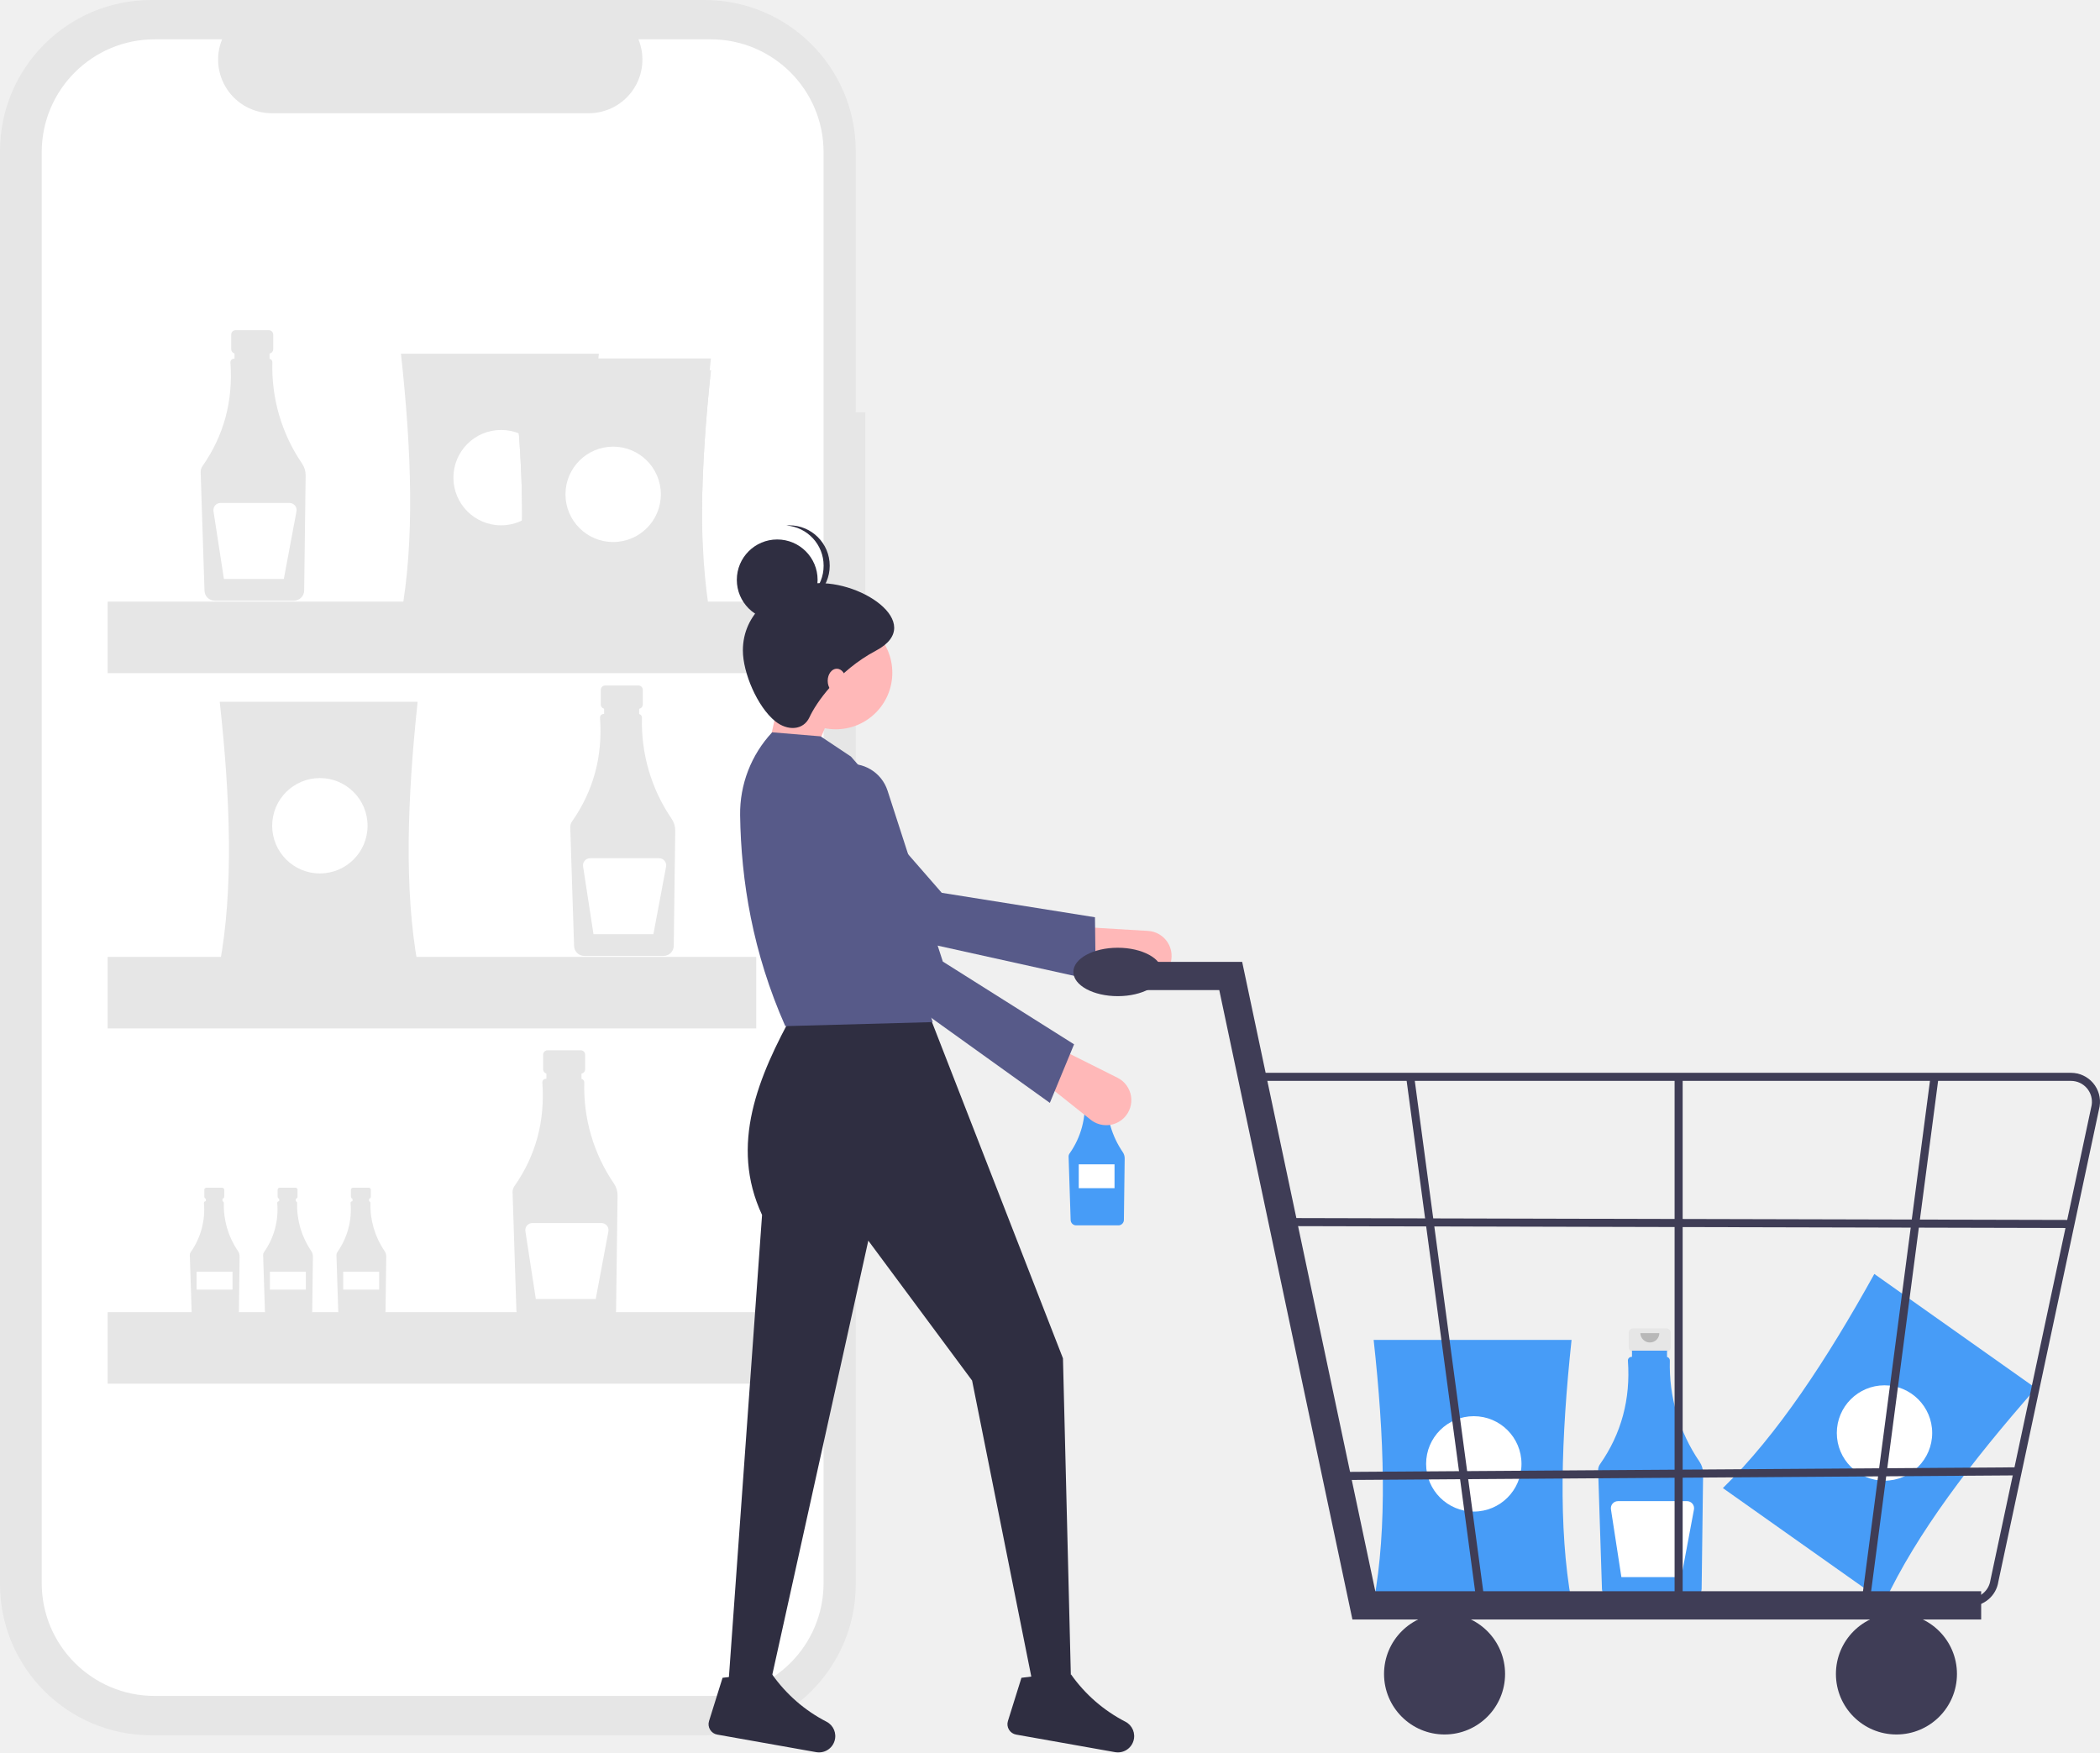
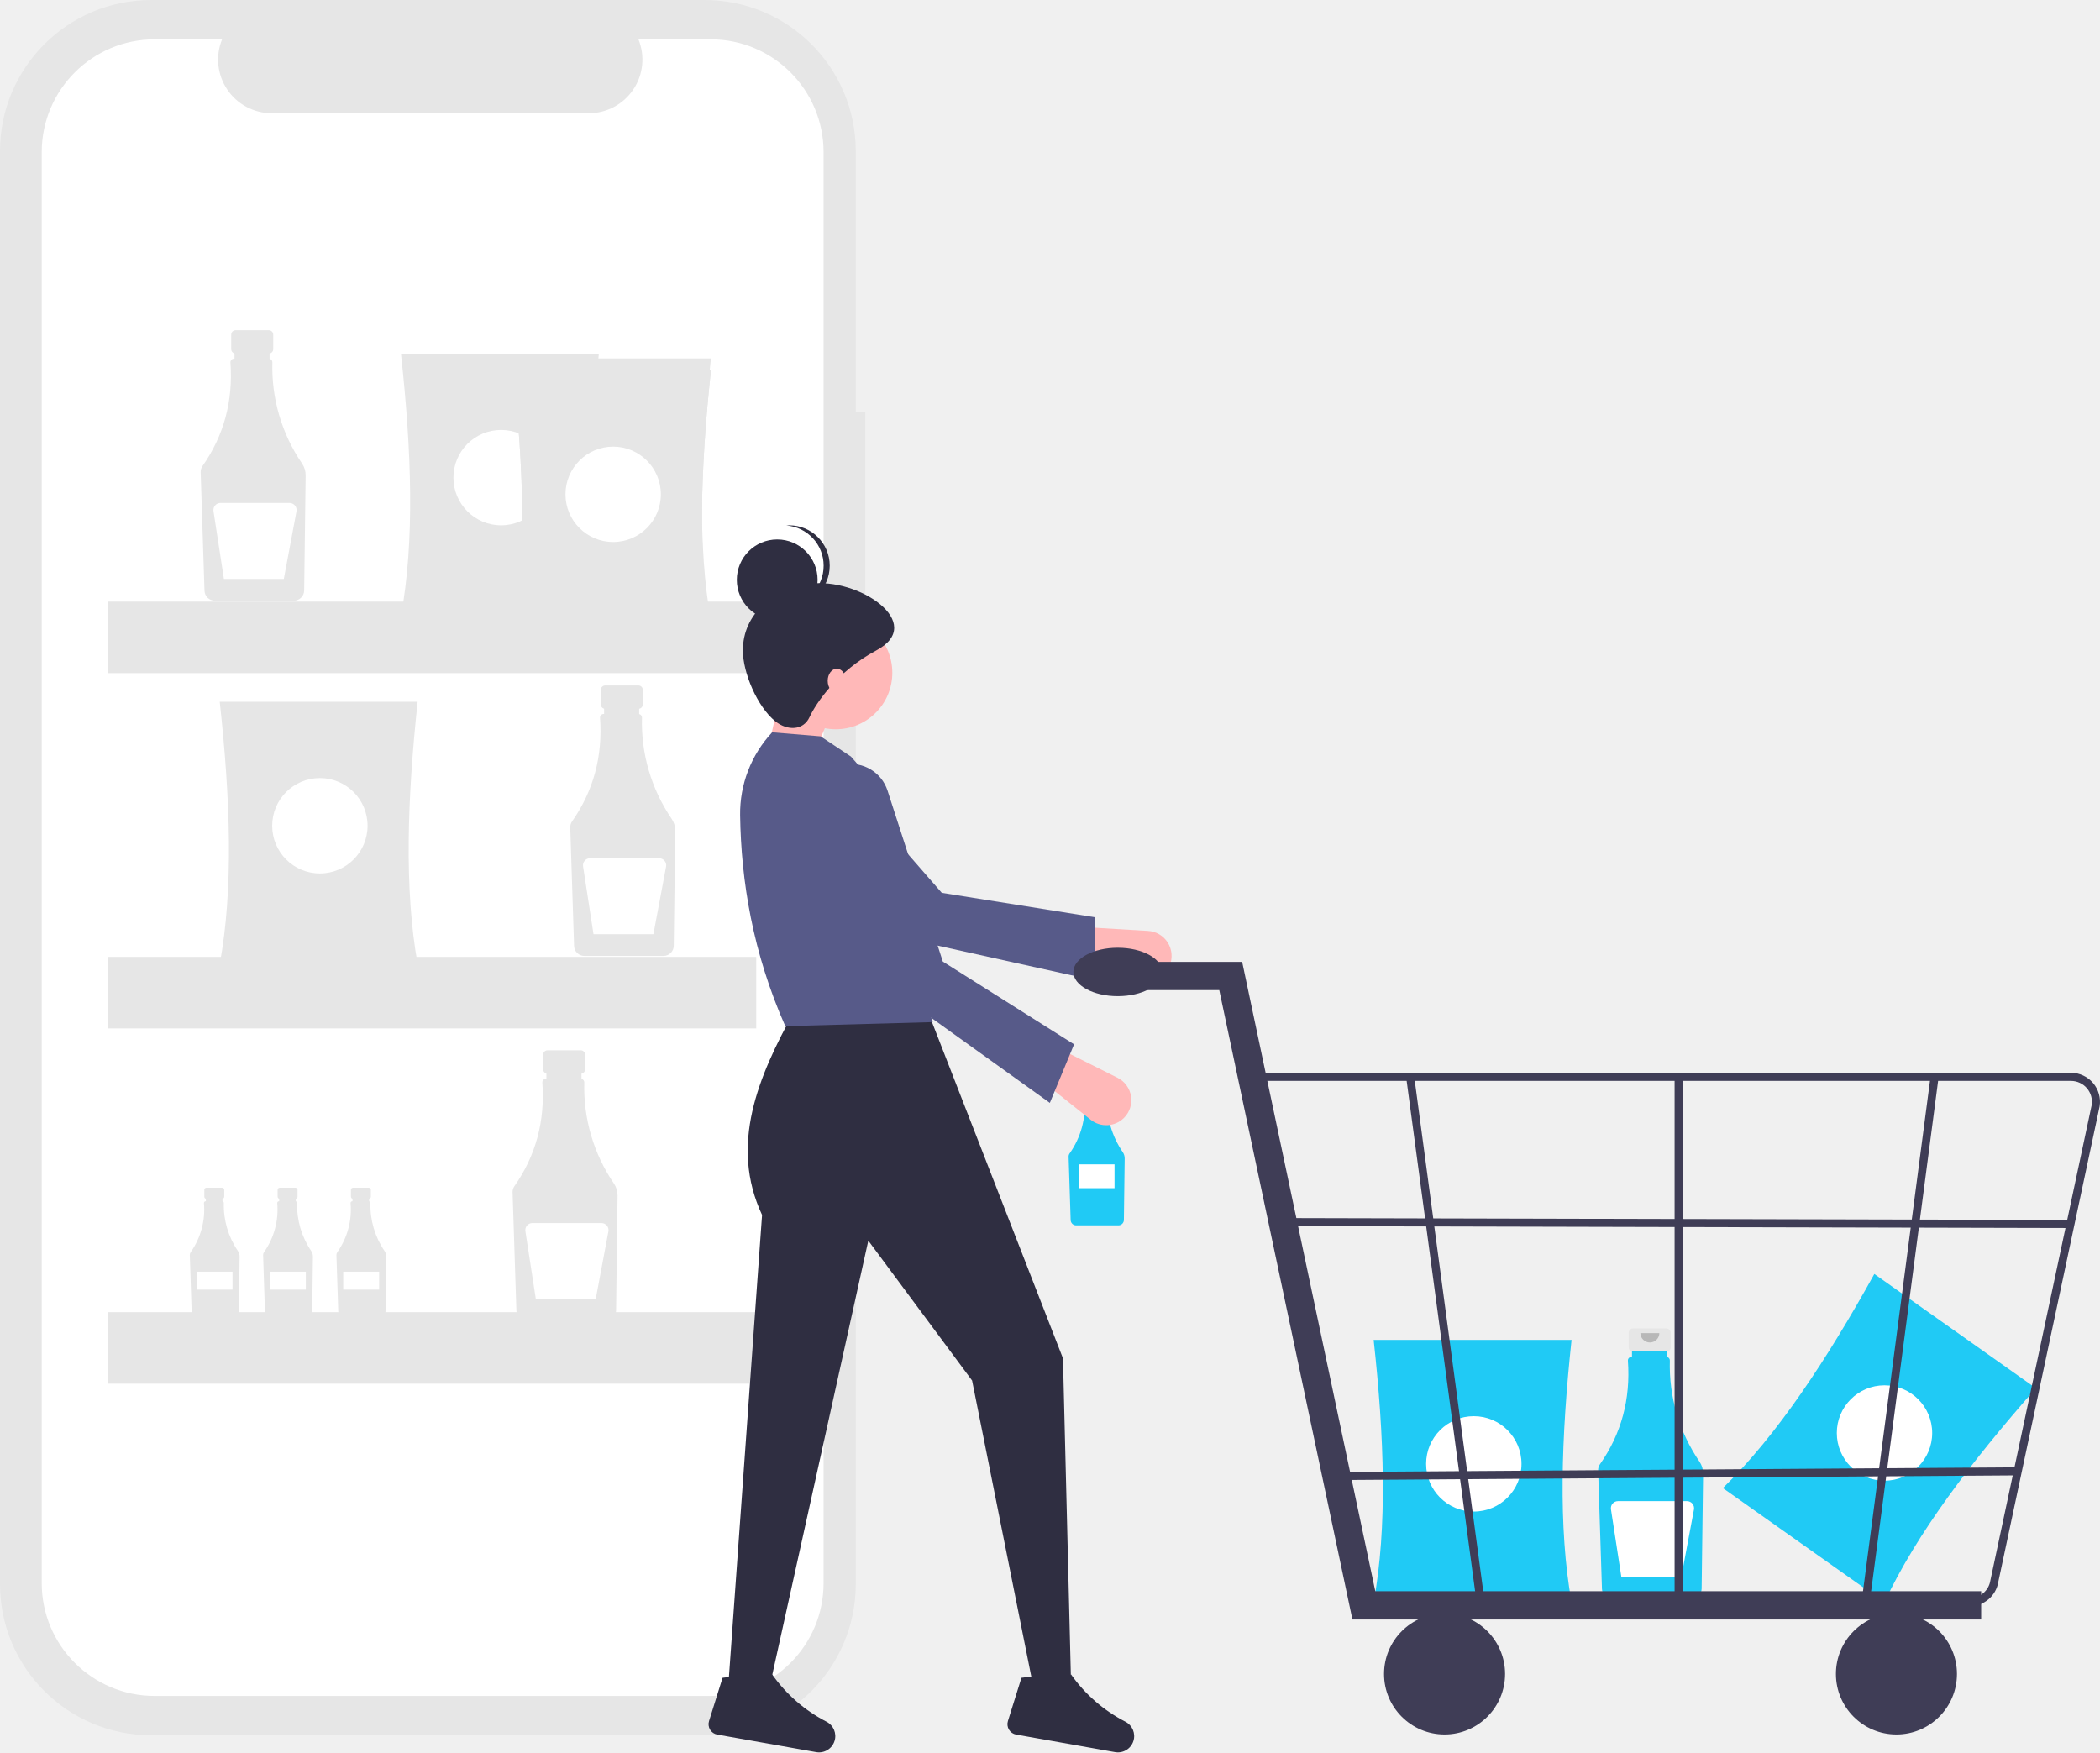
<svg xmlns="http://www.w3.org/2000/svg" id="b0613604-cb64-4fd5-a4c3-be829c572cfc" data-name="Layer 1" width="888" height="741.048" viewBox="0 0 888 741.048">
  <path d="M521.896,253.856H517.864v-110.453a63.927,63.927,0,0,0-63.927-63.927H219.927A63.927,63.927,0,0,0,156,143.403V749.357A63.927,63.927,0,0,0,219.927,813.284H453.937a63.927,63.927,0,0,0,63.927-63.927V332.478h4.032Z" transform="translate(-156 -79.47583)" fill="#e6e6e6" />
  <path d="M456.516,96.107h-30.546a22.681,22.681,0,0,1-21,31.247H270.91a22.681,22.681,0,0,1-21-31.247h-28.53a47.74,47.74,0,0,0-47.74,47.74V748.912a47.74,47.74,0,0,0,47.74,47.74H456.516a47.74,47.74,0,0,0,47.74-47.74V143.848A47.74,47.74,0,0,0,456.516,96.107Z" transform="translate(-156 -79.47583)" fill="#fff" />
  <path d="M269.672,219.111H255.633a1.861,1.861,0,0,0-1.861,1.861v6.162a1.861,1.861,0,0,0,1.861,1.861h2.327v9.233h9.386v-9.233h2.327a1.861,1.861,0,0,0,1.861-1.861v-6.162A1.861,1.861,0,0,0,269.672,219.111Z" transform="translate(-156 -79.47583)" fill="#e6e6e6" />
  <path d="M283.734,275.507a72.178,72.178,0,0,1-12.557-42.794,1.522,1.522,0,0,0-1.188-1.519v-2.663H255.162v2.626h-.204a1.521,1.521,0,0,0-1.519,1.523q0.0.055.004.111,1.752,24.425-11.833,43.808a4.193,4.193,0,0,0-.759,2.541l1.621,50.151a4.341,4.341,0,0,0,4.304,4.19h33.537a4.343,4.343,0,0,0,4.307-4.264l.625-48.693A8.788,8.788,0,0,0,283.734,275.507Z" transform="translate(-156 -79.47583)" fill="#e6e6e6" />
  <path d="M278.425,292.166H249.234a2.997,2.997,0,0,0-2.962,3.453l4.411,28.673h25.33l5.358-28.577a2.997,2.997,0,0,0-2.946-3.549Z" transform="translate(-156 -79.47583)" fill="#fff" />
  <path d="M425.957,369.345H411.917a1.861,1.861,0,0,0-1.861,1.861v6.162a1.861,1.861,0,0,0,1.861,1.861h2.327v9.233h9.386V379.23h2.327a1.861,1.861,0,0,0,1.861-1.861v-6.162A1.861,1.861,0,0,0,425.957,369.345Z" transform="translate(-156 -79.47583)" fill="#e6e6e6" />
  <path d="M440.019,425.742a72.178,72.178,0,0,1-12.557-42.794,1.522,1.522,0,0,0-1.188-1.519V378.767H411.446v2.626h-.204a1.521,1.521,0,0,0-1.519,1.523q0.0.055.004.111,1.752,24.425-11.833,43.808a4.193,4.193,0,0,0-.759,2.541l1.621,50.151a4.341,4.341,0,0,0,4.304,4.19h33.537a4.343,4.343,0,0,0,4.307-4.264l.625-48.693A8.788,8.788,0,0,0,440.019,425.742Z" transform="translate(-156 -79.47583)" fill="#e6e6e6" />
  <path d="M434.71,442.401H405.518a2.997,2.997,0,0,0-2.962,3.453l4.411,28.673h25.33l5.358-28.577a2.997,2.997,0,0,0-2.946-3.549Z" transform="translate(-156 -79.47583)" fill="#fff" />
  <path d="M249.935,581.733h-6.659a.883.883,0,0,0-.883.883v2.923a.883.883,0,0,0,.883.883h1.104v4.38h4.452v-4.38H249.935a.883.883,0,0,0,.883-.883v-2.923A.883.883,0,0,0,249.935,581.733Z" transform="translate(-156 -79.47583)" fill="#e6e6e6" />
  <path d="M256.605,608.484a34.237,34.237,0,0,1-5.956-20.299.722.722,0,0,0-.564-.721v-1.263H243.052v1.245h-.097a.722.722,0,0,0-.721.723q0,.026.002.053a31.246,31.246,0,0,1-5.613,20.78,1.989,1.989,0,0,0-.36,1.205l.769,23.789a2.059,2.059,0,0,0,2.042,1.988h15.908a2.06,2.06,0,0,0,2.043-2.023l.296-23.097A4.168,4.168,0,0,0,256.605,608.484Z" transform="translate(-156 -79.47583)" fill="#e6e6e6" />
  <rect x="83.137" y="537.753" width="15.179" height="7.59" fill="#fff" />
  <path d="M280.935,581.733h-6.659a.883.883,0,0,0-.883.883v2.923a.883.883,0,0,0,.883.883h1.104v4.38h4.452v-4.38H280.935a.883.883,0,0,0,.883-.883v-2.923A.883.883,0,0,0,280.935,581.733Z" transform="translate(-156 -79.47583)" fill="#e6e6e6" />
  <path d="M287.605,608.484a34.237,34.237,0,0,1-5.956-20.299.722.722,0,0,0-.564-.721v-1.263H274.052v1.245h-.097a.722.722,0,0,0-.721.723q0,.026.002.053a31.246,31.246,0,0,1-5.613,20.78,1.989,1.989,0,0,0-.36,1.205l.769,23.789a2.059,2.059,0,0,0,2.042,1.988h15.908a2.06,2.06,0,0,0,2.043-2.023l.296-23.097A4.168,4.168,0,0,0,287.605,608.484Z" transform="translate(-156 -79.47583)" fill="#e6e6e6" />
  <rect x="114.137" y="537.753" width="15.179" height="7.59" fill="#fff" />
  <path d="M311.935,581.733h-6.659a.883.883,0,0,0-.883.883v2.923a.883.883,0,0,0,.883.883h1.104v4.38h4.452v-4.38H311.935a.883.883,0,0,0,.883-.883v-2.923A.883.883,0,0,0,311.935,581.733Z" transform="translate(-156 -79.47583)" fill="#e6e6e6" />
  <path d="M318.605,608.484a34.237,34.237,0,0,1-5.956-20.299.722.722,0,0,0-.564-.721v-1.263H305.052v1.245h-.097a.722.722,0,0,0-.721.723q0,.026.002.053a31.246,31.246,0,0,1-5.613,20.78,1.989,1.989,0,0,0-.36,1.205l.769,23.789a2.059,2.059,0,0,0,2.042,1.988h15.908a2.06,2.06,0,0,0,2.043-2.023l.296-23.097A4.168,4.168,0,0,0,318.605,608.484Z" transform="translate(-156 -79.47583)" fill="#e6e6e6" />
  <rect x="145.137" y="537.753" width="15.179" height="7.59" fill="#fff" />
  <path d="M401.567,523.613H387.528a1.861,1.861,0,0,0-1.861,1.861v6.162a1.861,1.861,0,0,0,1.861,1.861h2.327v9.233h9.386v-9.233h2.327a1.861,1.861,0,0,0,1.861-1.861v-6.162A1.861,1.861,0,0,0,401.567,523.613Z" transform="translate(-156 -79.47583)" fill="#e6e6e6" />
  <path d="M415.629,580.01a72.178,72.178,0,0,1-12.557-42.794,1.522,1.522,0,0,0-1.188-1.519v-2.663H387.057v2.626h-.204a1.521,1.521,0,0,0-1.519,1.523q0.0.055.004.111,1.752,24.425-11.833,43.808a4.193,4.193,0,0,0-.759,2.541l1.621,50.151a4.341,4.341,0,0,0,4.304,4.19h33.537a4.343,4.343,0,0,0,4.307-4.264l.625-48.693A8.788,8.788,0,0,0,415.629,580.01Z" transform="translate(-156 -79.47583)" fill="#e6e6e6" />
  <path d="M410.32,596.668H381.129a2.997,2.997,0,0,0-2.962,3.453l4.411,28.673h25.33l5.358-28.577a2.997,2.997,0,0,0-2.946-3.549Z" transform="translate(-156 -79.47583)" fill="#fff" />
  <path d="M409.232,339.938H325.544c5.851-31.633,4.505-69.832,0-110.911h83.688C404.847,270.107,403.536,308.305,409.232,339.938Z" transform="translate(-156 -79.47583)" fill="#e6e6e6" />
  <circle cx="211.892" cy="201.982" r="20.166" fill="#fff" />
  <path d="M332.602,487.148H248.914c5.851-31.633,4.505-69.832,0-110.911H332.602C328.217,417.316,326.907,455.515,332.602,487.148Z" transform="translate(-156 -79.47583)" fill="#e6e6e6" />
  <circle cx="135.262" cy="349.192" r="20.166" fill="#fff" />
  <path d="M456.621,346.996H372.933c5.851-31.633,4.505-69.832,0-110.911h83.688C452.236,277.165,450.926,315.363,456.621,346.996Z" transform="translate(-156 -79.47583)" fill="#e6e6e6" />
  <circle cx="259.281" cy="209.04" r="20.166" fill="#fff" />
  <path d="M456.621,341.955H372.933c5.851-31.633,4.505-69.832,0-110.911h83.688C452.236,272.123,450.926,310.322,456.621,341.955Z" transform="translate(-156 -79.47583)" fill="#e6e6e6" />
  <circle cx="259.281" cy="203.998" r="20.166" fill="#fff" />
  <path d="M456.621,346.996H372.933c5.851-31.633,4.505-69.832,0-110.911h83.688C452.236,277.165,450.926,315.363,456.621,346.996Z" transform="translate(-156 -79.47583)" fill="#e6e6e6" />
  <circle cx="259.281" cy="209.04" r="20.166" fill="#fff" />
  <rect x="45.525" y="254.413" width="274.254" height="30.249" fill="#e6e6e6" />
  <rect x="45.525" y="404.647" width="274.254" height="30.249" fill="#e6e6e6" />
  <rect x="45.525" y="554.882" width="274.254" height="30.249" fill="#e6e6e6" />
-   <path d="M952.855,757.075l-68.325-48.326c23.044-22.448,44.002-54.411,64.046-90.551l68.325,48.326C989.599,697.53,966.471,727.96,952.855,757.075Z" transform="translate(-156 -79.47583)" fill="#479cf7" />
+   <path d="M952.855,757.075l-68.325-48.326c23.044-22.448,44.002-54.411,64.046-90.551l68.325,48.326C989.599,697.53,966.471,727.96,952.855,757.075Z" transform="translate(-156 -79.47583)" fill="#20caf5" />
  <circle cx="796.873" cy="605.982" r="20.166" fill="#fff" />
  <path d="M623.262,536.554h-7.5a.994.994,0,0,0-.994.994v3.292a.994.994,0,0,0,.994.994h1.243v4.932h5.014v-4.932h1.243a.994.994,0,0,0,.994-.994v-3.292A.994.994,0,0,0,623.262,536.554Z" transform="translate(-156 -79.47583)" fill="#e6e6e6" />
-   <path d="M630.774,566.682a38.558,38.558,0,0,1-6.708-22.861.813.813,0,0,0-.635-.812v-1.422h-7.921v1.403h-.109a.813.813,0,0,0-.812.814q0,.03.002.059a35.189,35.189,0,0,1-6.322,23.403,2.24,2.24,0,0,0-.405,1.357l.866,26.792a2.319,2.319,0,0,0,2.299,2.238h17.916a2.32,2.32,0,0,0,2.301-2.278l.334-26.012A4.695,4.695,0,0,0,630.774,566.682Z" transform="translate(-156 -79.47583)" fill="#479cf7" />
+   <path d="M630.774,566.682a38.558,38.558,0,0,1-6.708-22.861.813.813,0,0,0-.635-.812v-1.422h-7.921v1.403h-.109a.813.813,0,0,0-.812.814q0,.03.002.059a35.189,35.189,0,0,1-6.322,23.403,2.24,2.24,0,0,0-.405,1.357l.866,26.792a2.319,2.319,0,0,0,2.299,2.238h17.916a2.32,2.32,0,0,0,2.301-2.278l.334-26.012A4.695,4.695,0,0,0,630.774,566.682Z" transform="translate(-156 -79.47583)" fill="#20caf5" />
  <path d="M621.699,537.627a2.145,2.145,0,0,1-4.291,0" transform="translate(-156 -79.47583)" opacity="0.2" style="isolation:isolate" />
  <rect x="456.161" y="492.368" width="15.124" height="10.083" fill="#fff" />
  <path d="M860.602,641.218H846.563a1.861,1.861,0,0,0-1.861,1.861v6.162a1.861,1.861,0,0,0,1.861,1.861h2.327v9.233h9.386v-9.233h2.327a1.861,1.861,0,0,0,1.861-1.861V643.079A1.861,1.861,0,0,0,860.602,641.218Z" transform="translate(-156 -79.47583)" fill="#e6e6e6" />
-   <path d="M874.664,697.615a72.178,72.178,0,0,1-12.557-42.794,1.522,1.522,0,0,0-1.188-1.519v-2.663H846.092v2.626h-.204a1.521,1.521,0,0,0-1.519,1.523q0.0.055.004.111,1.752,24.425-11.833,43.808a4.193,4.193,0,0,0-.759,2.541l1.621,50.151a4.341,4.341,0,0,0,4.304,4.19h33.537a4.343,4.343,0,0,0,4.307-4.264l.625-48.693A8.788,8.788,0,0,0,874.664,697.615Z" transform="translate(-156 -79.47583)" fill="#479cf7" />
+   <path d="M874.664,697.615a72.178,72.178,0,0,1-12.557-42.794,1.522,1.522,0,0,0-1.188-1.519v-2.663H846.092v2.626h-.204a1.521,1.521,0,0,0-1.519,1.523q0.0.055.004.111,1.752,24.425-11.833,43.808a4.193,4.193,0,0,0-.759,2.541l1.621,50.151a4.341,4.341,0,0,0,4.304,4.19h33.537a4.343,4.343,0,0,0,4.307-4.264l.625-48.693A8.788,8.788,0,0,0,874.664,697.615Z" transform="translate(-156 -79.47583)" fill="#20caf5" />
  <path d="M857.676,643.226a4.016,4.016,0,0,1-8.031,0" transform="translate(-156 -79.47583)" opacity="0.2" style="isolation:isolate" />
  <path d="M869.355,714.273H840.164a2.997,2.997,0,0,0-2.962,3.453l4.411,28.673h25.33l5.358-28.577a2.997,2.997,0,0,0-2.946-3.549Z" transform="translate(-156 -79.47583)" fill="#fff" />
-   <path d="M820.546,756.996H736.858c5.851-31.633,4.505-69.832,0-110.911H820.546C816.161,687.164,814.851,725.362,820.546,756.996Z" transform="translate(-156 -79.47583)" fill="#479cf7" />
+   <path d="M820.546,756.996H736.858c5.851-31.633,4.505-69.832,0-110.911H820.546C816.161,687.164,814.851,725.362,820.546,756.996Z" transform="translate(-156 -79.47583)" fill="#20caf5" />
  <circle cx="623.206" cy="619.039" r="20.166" fill="#fff" />
  <polygon points="322.243 328.466 341.03 326.758 352.986 297.724 331.637 285.768 322.243 328.466" fill="#ffb8b8" />
  <path d="M650.66,487.65v0a10.593,10.593,0,0,0-9.202-14.517l-29.17-1.739-4.295,14.282,30.029,8.247A10.593,10.593,0,0,0,650.66,487.65Z" transform="translate(-156 -79.47583)" fill="#ffb8b8" />
  <path d="M619.339,494.163l-.321-26.8-64.793-10.339L504.31,399.777a16.338,16.338,0,0,0-21.294-2.912l0,0a16.338,16.338,0,0,0-2.846,24.922l41.18,50.678Z" transform="translate(-156 -79.47583)" fill="#575a89" />
  <path d="M463.726,795.643h17.079L523.168,604.109l43.887,59.169,25.619,128.095h16.225l-3.416-137.488-57.216-146.882H491.906c-15.402,27.874-27.485,56.608-13.663,86.251Z" transform="translate(-156 -79.47583)" fill="#2f2e41" />
  <path d="M582.204,807.276a4.457,4.457,0,0,0,3.476,5.718l41.793,7.417a6.876,6.876,0,0,0,7.801-4.713h0a6.834,6.834,0,0,0-3.342-8.126,63.902,63.902,0,0,1-23.048-20.038c-4.593,4.277-9.727,3.875-15.179.723l-5.782.723Z" transform="translate(-156 -79.47583)" fill="#2f2e41" />
  <path d="M455.818,807.276a4.457,4.457,0,0,0,3.476,5.718l41.793,7.417a6.876,6.876,0,0,0,7.801-4.713h0a6.834,6.834,0,0,0-3.342-8.126,63.902,63.902,0,0,1-23.048-20.038c-4.593,4.277-9.727,3.875-15.179.723l-5.782.723Z" transform="translate(-156 -79.47583)" fill="#2f2e41" />
  <circle cx="353.413" cy="284.487" r="23.911" fill="#ffb8b8" />
  <path d="M488.064,513.407,550.403,511.699l-18.308-57.62c11.377-18.239-.073-36.46-16.278-54.677l-12.809-8.54-20.495-1.708h0a50.314,50.314,0,0,0-13.549,35.05C469.369,452.032,474.297,482.324,488.064,513.407Z" transform="translate(-156 -79.47583)" fill="#575a89" />
  <path d="M631.291,552.192h0a10.593,10.593,0,0,0-2.749-16.966L602.409,522.151l-9.567,11.441,24.363,19.395A10.593,10.593,0,0,0,631.291,552.192Z" transform="translate(-156 -79.47583)" fill="#ffb8b8" />
  <path d="M599.933,545.858l10.248-24.765-55.502-34.994-23.37-72.268a16.338,16.338,0,0,0-18.432-11.054h0a16.338,16.338,0,0,0-12.421,21.793l17.923,62.791Z" transform="translate(-156 -79.47583)" fill="#575a89" />
  <path d="M470.13,354.569c0,9.304,6.042,23.712,13.663,29.889,5.128,4.156,11.905,3.981,14.517-1.708,2.68-5.836,11.919-19.552,28.181-28.181,21.678-11.503-7.688-31.182-28.181-28.181C482.911,328.643,470.13,339.005,470.13,354.569Z" transform="translate(-156 -79.47583)" fill="#2f2e41" />
  <circle cx="328.648" cy="245.205" r="17.079" fill="#2f2e41" />
  <path d="M504.289,318.703a17.069,17.069,0,0,0-15.798-17.015c.424-.032.849-.065,1.281-.065a17.079,17.079,0,0,1,0,34.159c-.432,0-.857-.033-1.281-.065A17.069,17.069,0,0,0,504.289,318.703Z" transform="translate(-156 -79.47583)" fill="#2f2e41" />
  <ellipse cx="353.84" cy="287.903" rx="3.843" ry="5.124" fill="#ffb8b8" />
  <polygon points="837.751 684.845 571.879 684.845 515.578 418.694 467.529 418.694 467.529 406.752 525.258 406.752 581.559 672.902 837.751 672.902 837.751 684.845" fill="#3f3d56" />
  <circle cx="610.841" cy="707.877" r="25.591" fill="#3f3d56" />
  <circle cx="801.923" cy="707.877" r="25.591" fill="#3f3d56" />
  <path d="M988.903,758.697H730.225L684.584,533.145h347.151a12.265,12.265,0,0,1,12.116,14.167l-42.833,201.025A12.204,12.204,0,0,1,988.903,758.697Zm-255.869-3.412H988.903a8.806,8.806,0,0,0,8.742-7.477l42.833-201.025a8.85,8.85,0,0,0-8.744-10.225H688.726Z" transform="translate(-156 -79.47583)" fill="#3f3d56" />
  <polygon points="624.513 678.499 594.623 455.653 597.989 455.097 627.879 677.943 624.513 678.499" fill="#3f3d56" />
  <polygon points="790.712 676.788 787.343 676.242 816.36 455.102 819.729 455.648 790.712 676.788" fill="#3f3d56" />
  <rect x="708.115" y="455.375" width="3.412" height="222.846" fill="#3f3d56" />
  <rect x="865.451" y="431.522" width="3.412" height="330.296" transform="translate(112.3889 1382.904) rotate(-89.86127)" fill="#3f3d56" />
  <rect x="718.838" y="700.962" width="290.178" height="3.412" transform="translate(-160.7831 -73.5538) rotate(-0.39166)" fill="#3f3d56" />
  <ellipse cx="472.648" cy="411.017" rx="18.767" ry="10.237" fill="#3f3d56" />
</svg>
